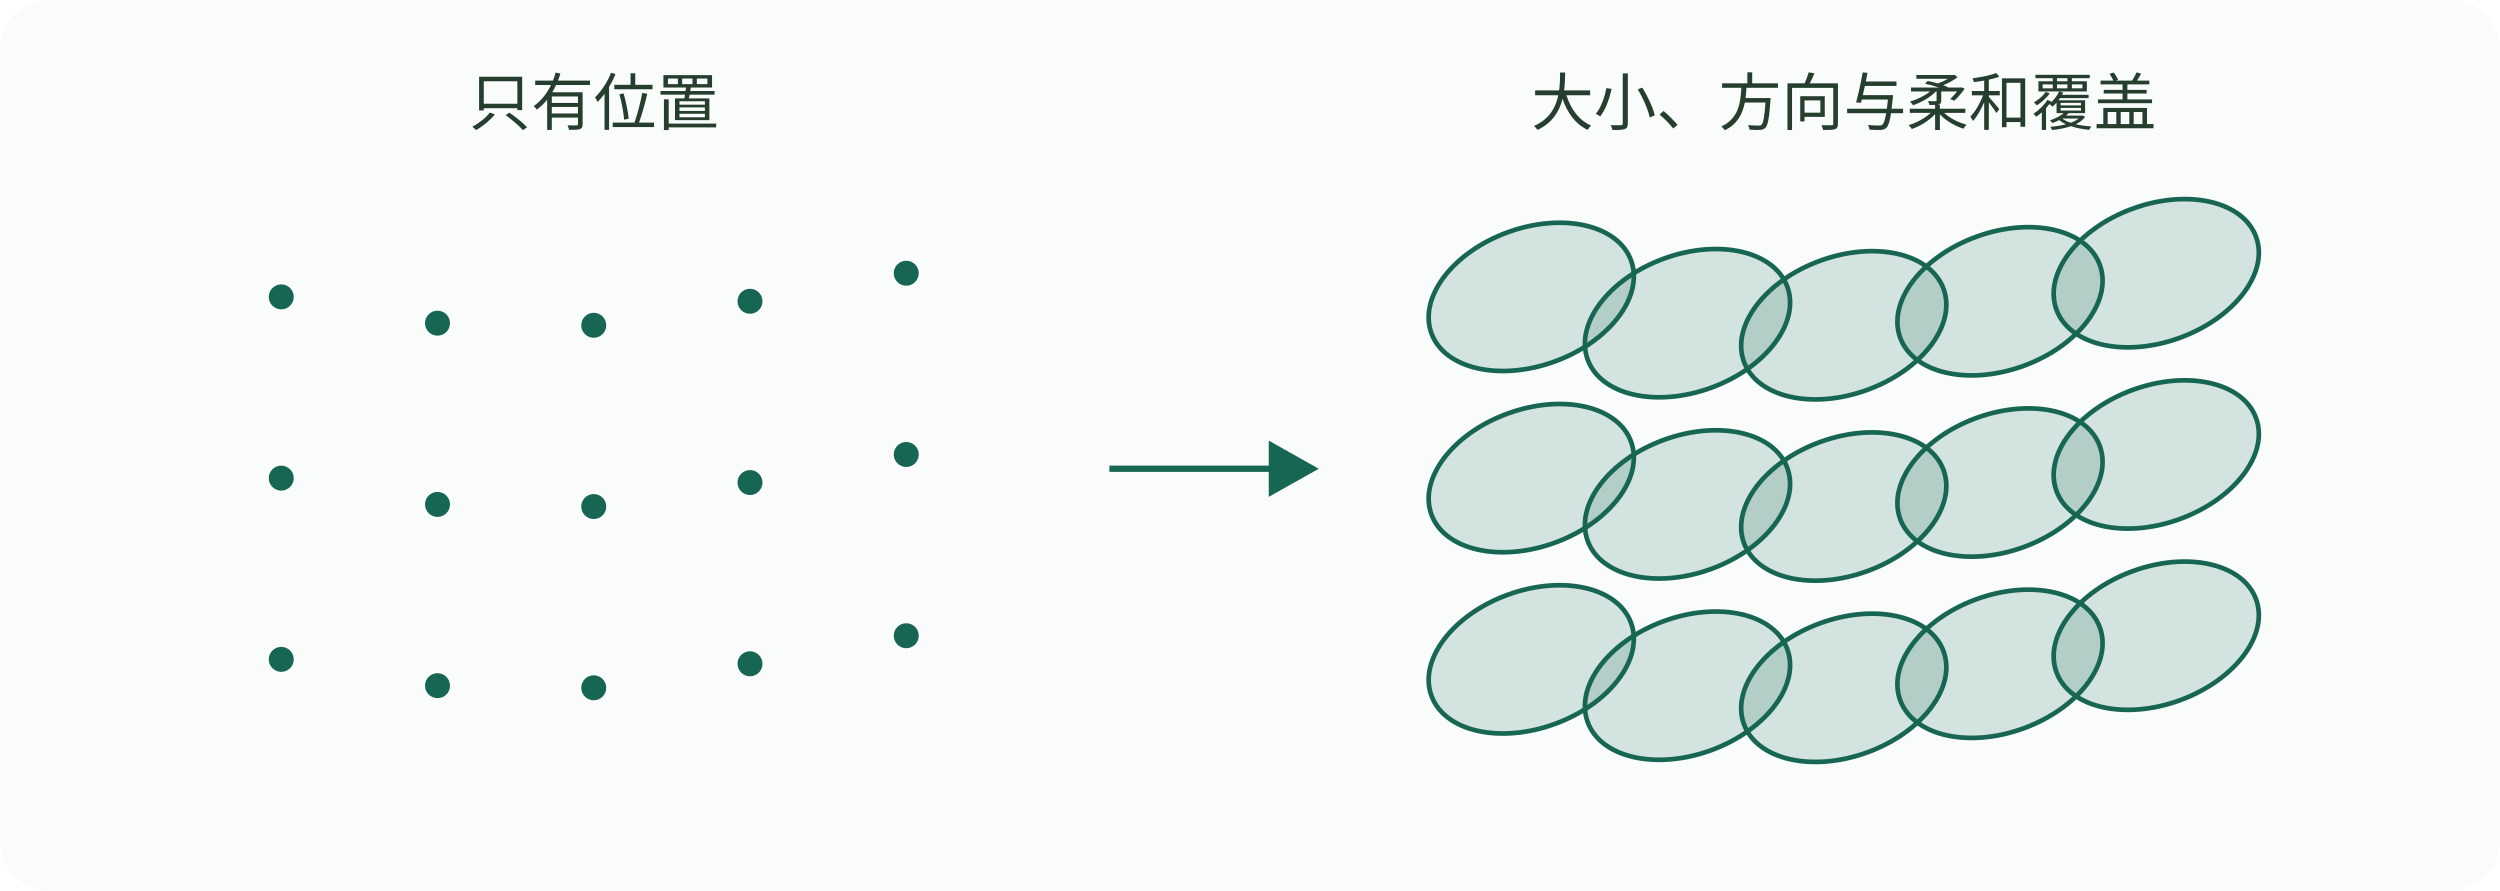
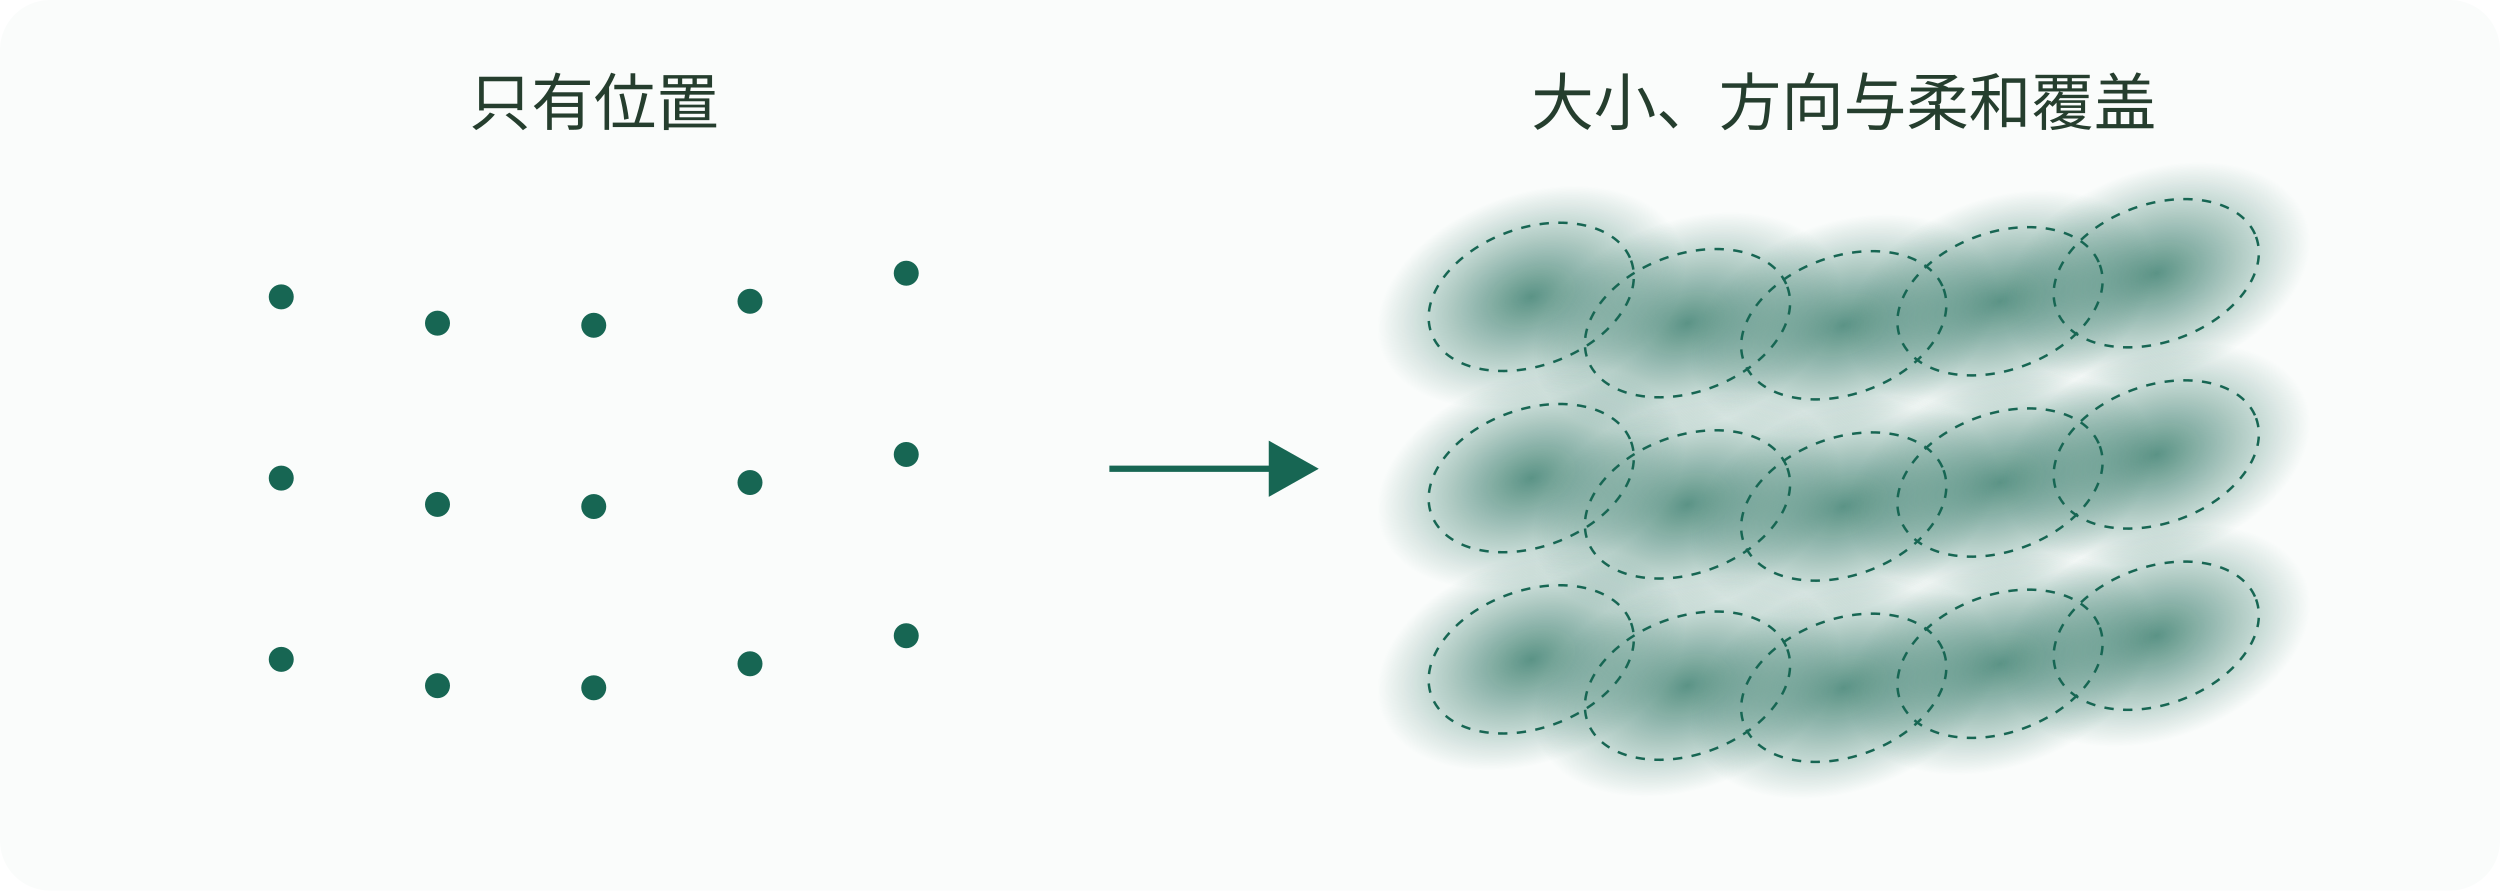
<svg xmlns="http://www.w3.org/2000/svg" viewBox="0 0 800 285" role="img">
  <defs>
    <marker id="arrow" markerWidth="9" markerHeight="9" refX="7" refY="4.5" orient="auto">
      <path d="M0 0L8 4.5L0 9" fill="#176653" />
    </marker>
  </defs>
  <rect width="800" height="285" rx="16" fill="#fafcfb" />
  <g font-family="-apple-system,BlinkMacSystemFont,PingFang SC,Microsoft YaHei,sans-serif">
+     <defs>
+       <radialGradient id="soft-splat">
+         <stop offset="0" stop-color="#176653" stop-opacity=".7" />
+         <stop offset=".5" stop-color="#176653" stop-opacity=".35" />
+         <stop offset="1" stop-color="#176653" stop-opacity="0" />
+       </radialGradient>
+     </defs>
    <text x="190" y="40" font-size="20" fill="#253e2e" text-anchor="middle">只有位置</text>
    <text x="590" y="40" font-size="20" fill="#253e2e" text-anchor="middle">大小、方向与柔和覆盖</text>
    <circle cx="90" cy="95.0" r="4" fill="#176653" />
-     <ellipse cx="490" cy="95.0" rx="34" ry="22" transform="rotate(-20,490,95.0)" fill="#176653" fill-opacity="0.17" stroke="#176653" stroke-width="1.5" />
+     <ellipse cx="490" cy="95.0" rx="51" ry="33" transform="rotate(-20,490,95.0)" fill="url(#soft-splat)" />
+     <ellipse cx="490" cy="95.0" rx="34" ry="22" transform="rotate(-20,490,95.0)" fill="none" stroke="#176653" stroke-width=".8" stroke-dasharray="3 3" />
    <circle cx="140" cy="103.415" r="4" fill="#176653" />
-     <ellipse cx="540" cy="103.415" rx="34" ry="22" transform="rotate(-20,540,103.4147)" fill="#176653" fill-opacity="0.17" stroke="#176653" stroke-width="1.5" />
+     <ellipse cx="540" cy="103.415" rx="51" ry="33" transform="rotate(-20,540,103.4147)" fill="url(#soft-splat)" />
+     <ellipse cx="540" cy="103.415" rx="34" ry="22" transform="rotate(-20,540,103.4147)" fill="none" stroke="#176653" stroke-width=".8" stroke-dasharray="3 3" />
    <circle cx="190" cy="104.093" r="4" fill="#176653" />
-     <ellipse cx="590" cy="104.093" rx="34" ry="22" transform="rotate(-20,590,104.093)" fill="#176653" fill-opacity="0.17" stroke="#176653" stroke-width="1.5" />
+     <ellipse cx="590" cy="104.093" rx="51" ry="33" transform="rotate(-20,590,104.093)" fill="url(#soft-splat)" />
+     <ellipse cx="590" cy="104.093" rx="34" ry="22" transform="rotate(-20,590,104.093)" fill="none" stroke="#176653" stroke-width=".8" stroke-dasharray="3 3" />
    <circle cx="240" cy="96.411" r="4" fill="#176653" />
-     <ellipse cx="640" cy="96.411" rx="34" ry="22" transform="rotate(-20,640,96.4112)" fill="#176653" fill-opacity="0.17" stroke="#176653" stroke-width="1.5" />
+     <ellipse cx="640" cy="96.411" rx="51" ry="33" transform="rotate(-20,640,96.4112)" fill="url(#soft-splat)" />
+     <ellipse cx="640" cy="96.411" rx="34" ry="22" transform="rotate(-20,640,96.4112)" fill="none" stroke="#176653" stroke-width=".8" stroke-dasharray="3 3" />
    <circle cx="290" cy="87.432" r="4" fill="#176653" />
-     <ellipse cx="690" cy="87.432" rx="34" ry="22" transform="rotate(-20,690,87.43198)" fill="#176653" fill-opacity="0.17" stroke="#176653" stroke-width="1.5" />
+     <ellipse cx="690" cy="87.432" rx="51" ry="33" transform="rotate(-20,690,87.43198)" fill="url(#soft-splat)" />
+     <ellipse cx="690" cy="87.432" rx="34" ry="22" transform="rotate(-20,690,87.43198)" fill="none" stroke="#176653" stroke-width=".8" stroke-dasharray="3 3" />
    <circle cx="90" cy="153.0" r="4" fill="#176653" />
-     <ellipse cx="490" cy="153.0" rx="34" ry="22" transform="rotate(-20,490,153.0)" fill="#176653" fill-opacity="0.17" stroke="#176653" stroke-width="1.5" />
+     <ellipse cx="490" cy="153.0" rx="51" ry="33" transform="rotate(-20,490,153.0)" fill="url(#soft-splat)" />
+     <ellipse cx="490" cy="153.0" rx="34" ry="22" transform="rotate(-20,490,153.0)" fill="none" stroke="#176653" stroke-width=".8" stroke-dasharray="3 3" />
    <circle cx="140" cy="161.415" r="4" fill="#176653" />
-     <ellipse cx="540" cy="161.415" rx="34" ry="22" transform="rotate(-20,540,161.4147)" fill="#176653" fill-opacity="0.17" stroke="#176653" stroke-width="1.5" />
+     <ellipse cx="540" cy="161.415" rx="51" ry="33" transform="rotate(-20,540,161.4147)" fill="url(#soft-splat)" />
+     <ellipse cx="540" cy="161.415" rx="34" ry="22" transform="rotate(-20,540,161.4147)" fill="none" stroke="#176653" stroke-width=".8" stroke-dasharray="3 3" />
    <circle cx="190" cy="162.093" r="4" fill="#176653" />
-     <ellipse cx="590" cy="162.093" rx="34" ry="22" transform="rotate(-20,590,162.093)" fill="#176653" fill-opacity="0.17" stroke="#176653" stroke-width="1.5" />
+     <ellipse cx="590" cy="162.093" rx="51" ry="33" transform="rotate(-20,590,162.093)" fill="url(#soft-splat)" />
+     <ellipse cx="590" cy="162.093" rx="34" ry="22" transform="rotate(-20,590,162.093)" fill="none" stroke="#176653" stroke-width=".8" stroke-dasharray="3 3" />
    <circle cx="240" cy="154.411" r="4" fill="#176653" />
-     <ellipse cx="640" cy="154.411" rx="34" ry="22" transform="rotate(-20,640,154.4112)" fill="#176653" fill-opacity="0.17" stroke="#176653" stroke-width="1.5" />
+     <ellipse cx="640" cy="154.411" rx="51" ry="33" transform="rotate(-20,640,154.4112)" fill="url(#soft-splat)" />
+     <ellipse cx="640" cy="154.411" rx="34" ry="22" transform="rotate(-20,640,154.4112)" fill="none" stroke="#176653" stroke-width=".8" stroke-dasharray="3 3" />
    <circle cx="290" cy="145.432" r="4" fill="#176653" />
-     <ellipse cx="690" cy="145.432" rx="34" ry="22" transform="rotate(-20,690,145.432)" fill="#176653" fill-opacity="0.17" stroke="#176653" stroke-width="1.5" />
+     <ellipse cx="690" cy="145.432" rx="51" ry="33" transform="rotate(-20,690,145.432)" fill="url(#soft-splat)" />
+     <ellipse cx="690" cy="145.432" rx="34" ry="22" transform="rotate(-20,690,145.432)" fill="none" stroke="#176653" stroke-width=".8" stroke-dasharray="3 3" />
    <circle cx="90" cy="211.0" r="4" fill="#176653" />
-     <ellipse cx="490" cy="211.0" rx="34" ry="22" transform="rotate(-20,490,211.0)" fill="#176653" fill-opacity="0.17" stroke="#176653" stroke-width="1.5" />
+     <ellipse cx="490" cy="211.0" rx="51" ry="33" transform="rotate(-20,490,211.0)" fill="url(#soft-splat)" />
+     <ellipse cx="490" cy="211.0" rx="34" ry="22" transform="rotate(-20,490,211.0)" fill="none" stroke="#176653" stroke-width=".8" stroke-dasharray="3 3" />
    <circle cx="140" cy="219.415" r="4" fill="#176653" />
-     <ellipse cx="540" cy="219.415" rx="34" ry="22" transform="rotate(-20,540,219.4147)" fill="#176653" fill-opacity="0.17" stroke="#176653" stroke-width="1.5" />
+     <ellipse cx="540" cy="219.415" rx="51" ry="33" transform="rotate(-20,540,219.4147)" fill="url(#soft-splat)" />
+     <ellipse cx="540" cy="219.415" rx="34" ry="22" transform="rotate(-20,540,219.4147)" fill="none" stroke="#176653" stroke-width=".8" stroke-dasharray="3 3" />
    <circle cx="190" cy="220.093" r="4" fill="#176653" />
-     <ellipse cx="590" cy="220.093" rx="34" ry="22" transform="rotate(-20,590,220.093)" fill="#176653" fill-opacity="0.17" stroke="#176653" stroke-width="1.5" />
+     <ellipse cx="590" cy="220.093" rx="51" ry="33" transform="rotate(-20,590,220.093)" fill="url(#soft-splat)" />
+     <ellipse cx="590" cy="220.093" rx="34" ry="22" transform="rotate(-20,590,220.093)" fill="none" stroke="#176653" stroke-width=".8" stroke-dasharray="3 3" />
    <circle cx="240" cy="212.411" r="4" fill="#176653" />
-     <ellipse cx="640" cy="212.411" rx="34" ry="22" transform="rotate(-20,640,212.4112)" fill="#176653" fill-opacity="0.17" stroke="#176653" stroke-width="1.5" />
+     <ellipse cx="640" cy="212.411" rx="51" ry="33" transform="rotate(-20,640,212.4112)" fill="url(#soft-splat)" />
+     <ellipse cx="640" cy="212.411" rx="34" ry="22" transform="rotate(-20,640,212.4112)" fill="none" stroke="#176653" stroke-width=".8" stroke-dasharray="3 3" />
    <circle cx="290" cy="203.432" r="4" fill="#176653" />
-     <ellipse cx="690" cy="203.432" rx="34" ry="22" transform="rotate(-20,690,203.432)" fill="#176653" fill-opacity="0.17" stroke="#176653" stroke-width="1.5" />
+     <ellipse cx="690" cy="203.432" rx="51" ry="33" transform="rotate(-20,690,203.432)" fill="url(#soft-splat)" />
+     <ellipse cx="690" cy="203.432" rx="34" ry="22" transform="rotate(-20,690,203.432)" fill="none" stroke="#176653" stroke-width=".8" stroke-dasharray="3 3" />
    <path d="M355,150 L420,150" stroke="#176653" stroke-width="2" fill="none" marker-end="url(#arrow)" />
  </g>
</svg>
